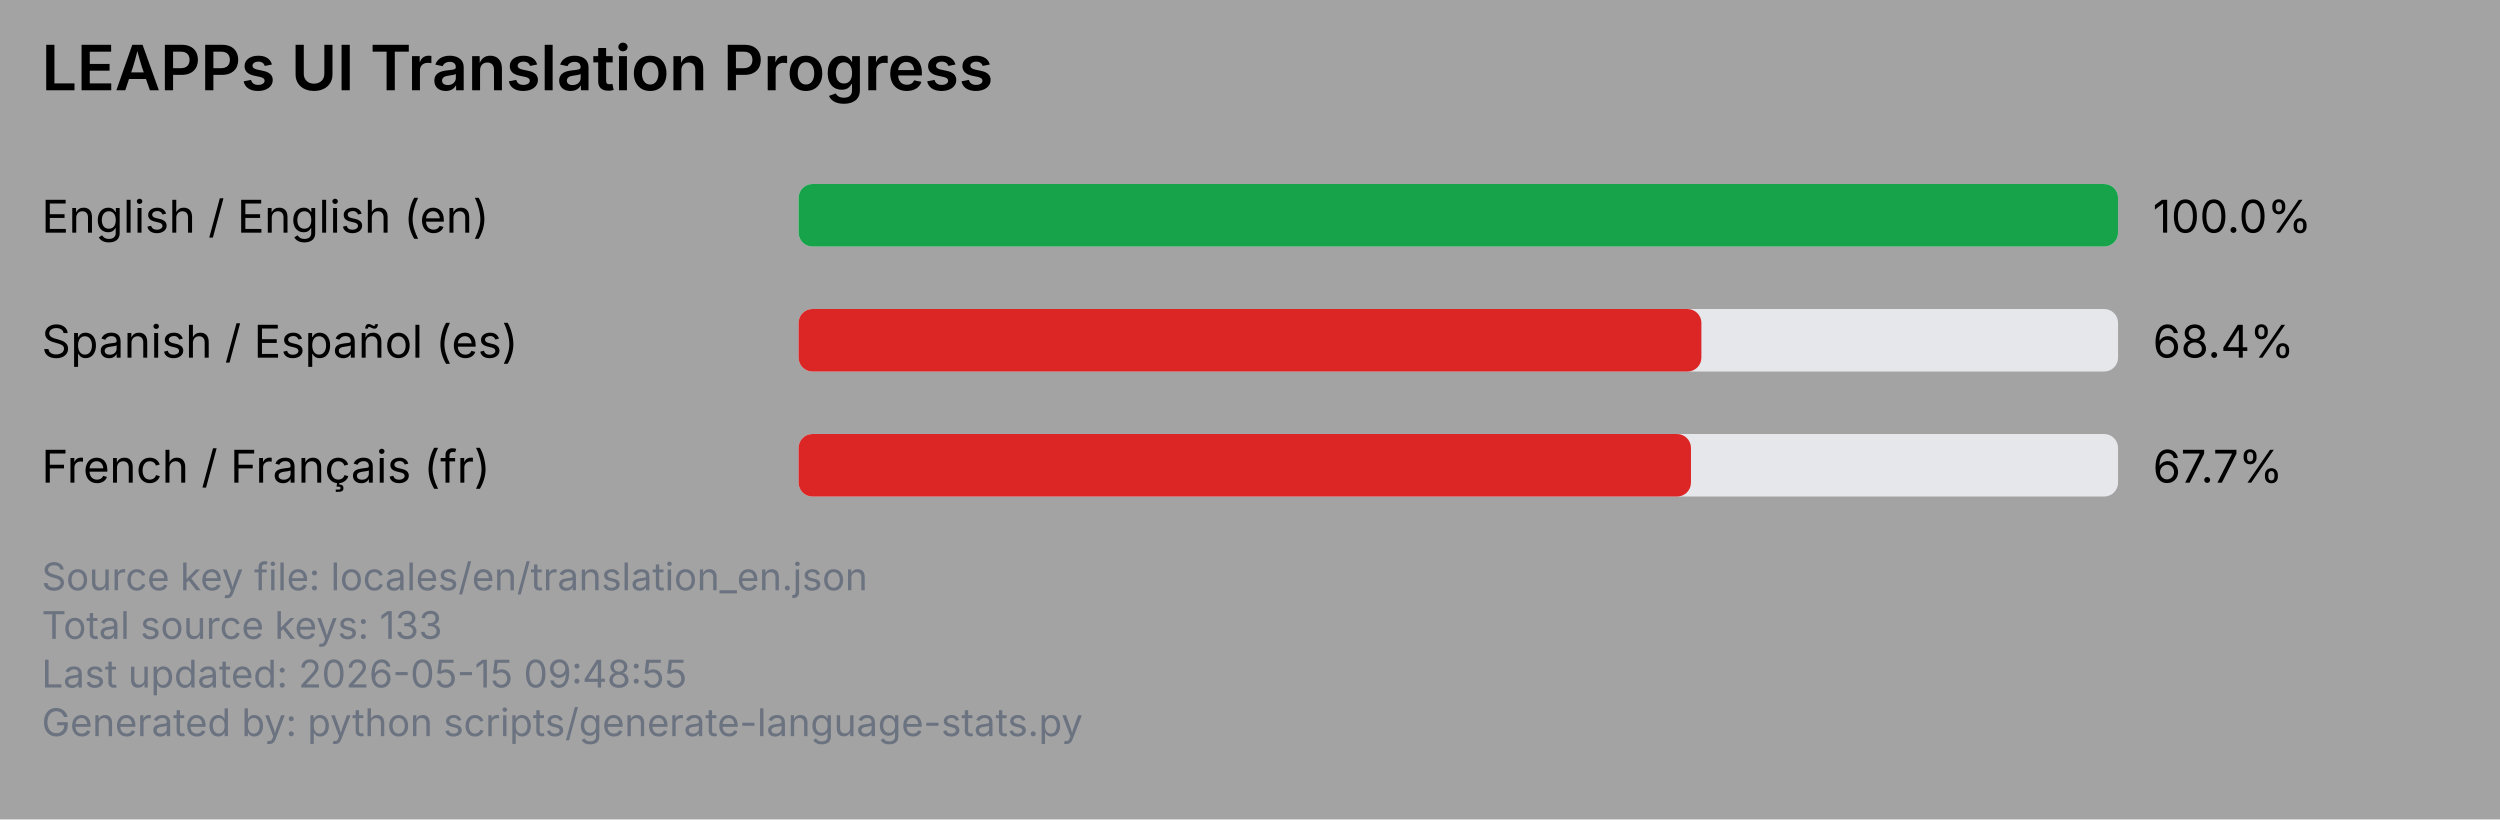
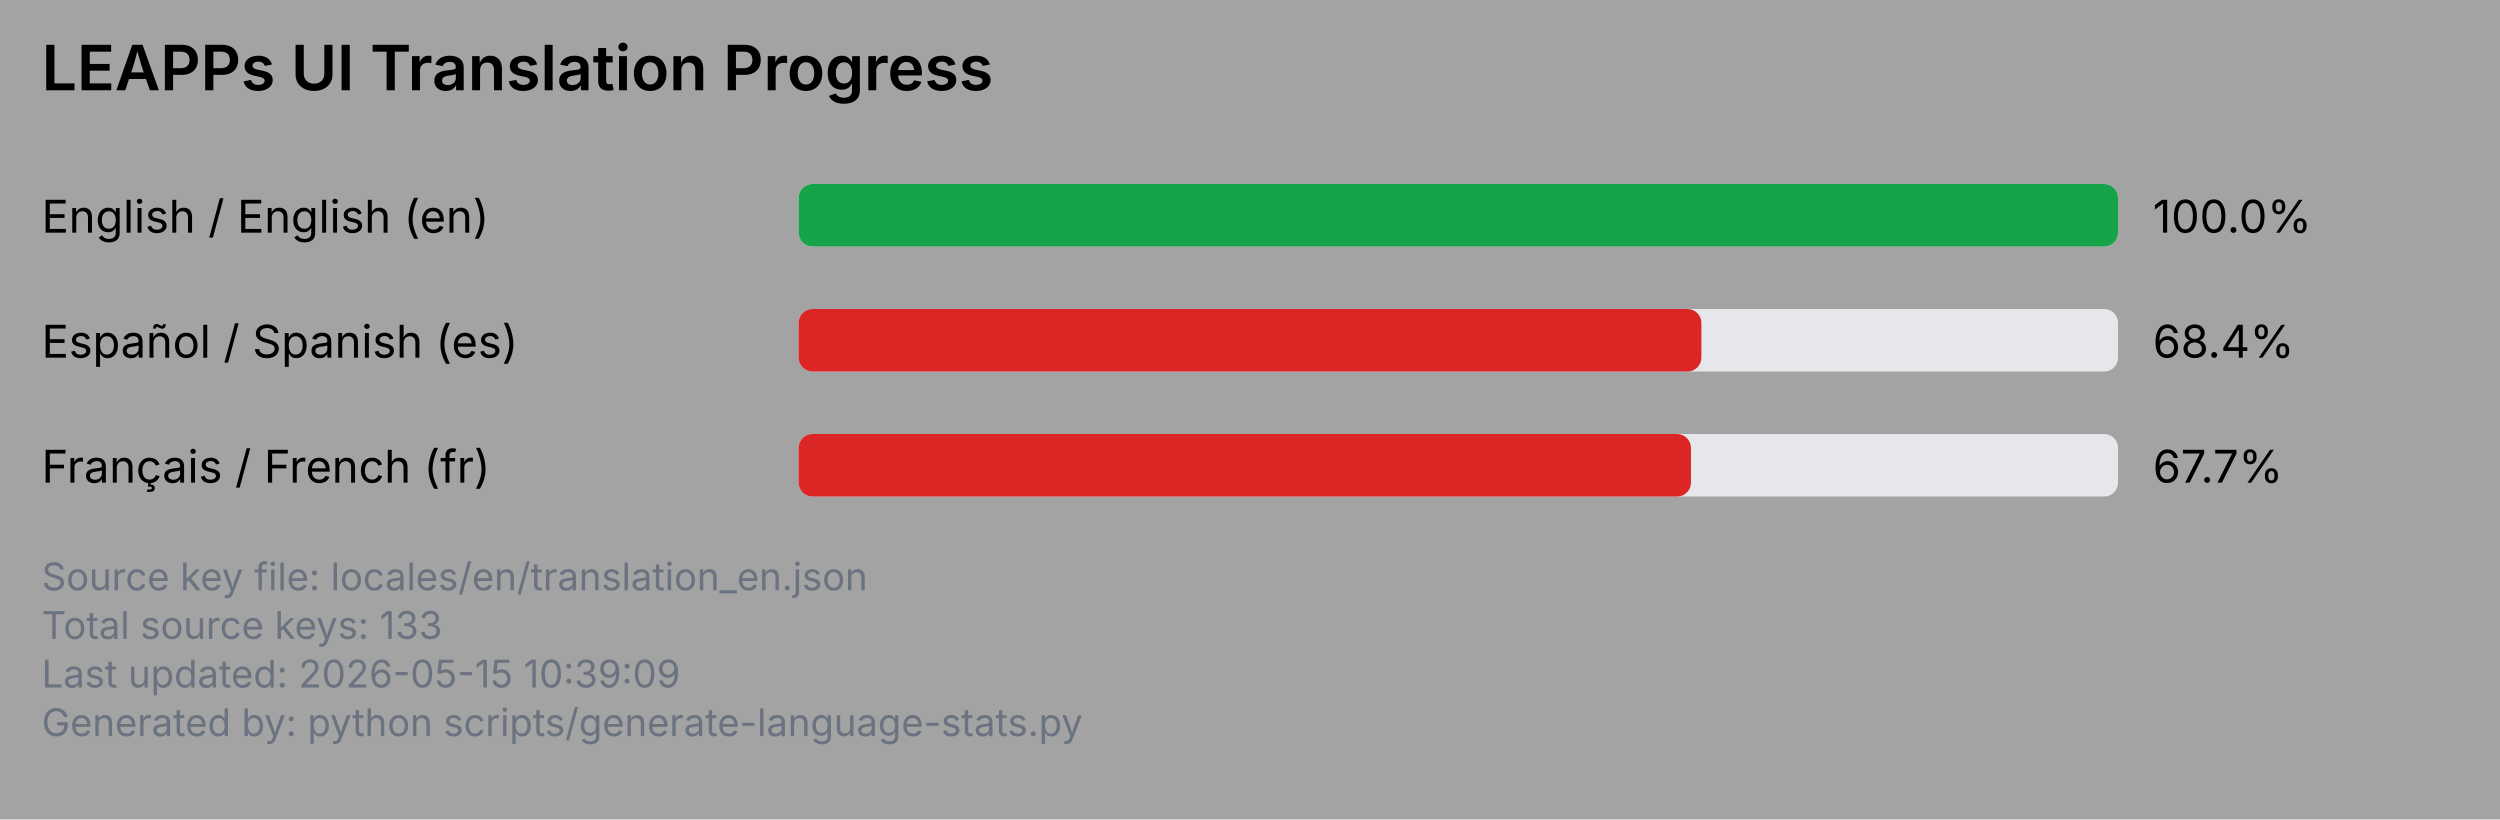
<svg xmlns="http://www.w3.org/2000/svg" viewBox="0 0 720 236" width="720" height="236">
  <rect x="0" y="0" width="720" height="236" fill="#a3a3a3" />
  <text x="12" y="26" font-family="system-ui, -apple-system, Segoe UI, sans-serif" font-size="18" font-weight="600" fill="#000000">LEAPPs UI Translation Progress</text>
  <text x="12" y="67" font-family="system-ui, -apple-system, Segoe UI, sans-serif" font-size="13" fill="#000000">English / English (en)</text>
  <rect x="230" y="53" width="380" height="18" rx="4" ry="4" fill="#e5e7eb" />
  <rect x="230" y="53" width="380" height="18" rx="4" ry="4" fill="#16a34a" />
  <text x="620" y="67" font-family="system-ui, -apple-system, Segoe UI, sans-serif" font-size="13" fill="#000000">100.0%</text>
-   <text x="12" y="103" font-family="system-ui, -apple-system, Segoe UI, sans-serif" font-size="13" fill="#000000">Spanish / Español (es)</text>
+   <text x="12" y="103" font-family="system-ui, -apple-system, Segoe UI, sans-serif" font-size="13" fill="#000000">Español / Spanish (es)</text>
  <rect x="230" y="89" width="380" height="18" rx="4" ry="4" fill="#e5e7eb" />
  <rect x="230" y="89" width="260" height="18" rx="4" ry="4" fill="#dc2626" />
  <text x="620" y="103" font-family="system-ui, -apple-system, Segoe UI, sans-serif" font-size="13" fill="#000000">68.4%</text>
-   <text x="12" y="139" font-family="system-ui, -apple-system, Segoe UI, sans-serif" font-size="13" fill="#000000">French / Français (fr)</text>
+   <text x="12" y="139" font-family="system-ui, -apple-system, Segoe UI, sans-serif" font-size="13" fill="#000000">Français / French (fr)</text>
  <rect x="230" y="125" width="380" height="18" rx="4" ry="4" fill="#e5e7eb" />
  <rect x="230" y="125" width="257" height="18" rx="4" ry="4" fill="#dc2626" />
  <text x="620" y="139" font-family="system-ui, -apple-system, Segoe UI, sans-serif" font-size="13" fill="#000000">67.7%</text>
  <text x="12" y="170" font-family="system-ui, -apple-system, Segoe UI, sans-serif" font-size="11" fill="#6b7280">Source key file: locales/en/translation_en.json</text>
  <text x="12" y="184" font-family="system-ui, -apple-system, Segoe UI, sans-serif" font-size="11" fill="#6b7280">Total source keys: 133</text>
-   <text x="12" y="198" font-family="system-ui, -apple-system, Segoe UI, sans-serif" font-size="11" fill="#6b7280">Last updated: 2026-05-15 09:48:55</text>
+   <text x="12" y="198" font-family="system-ui, -apple-system, Segoe UI, sans-serif" font-size="11" fill="#6b7280">Last updated: 2026-05-15 10:39:09</text>
  <text x="12" y="212" font-family="system-ui, -apple-system, Segoe UI, sans-serif" font-size="11" fill="#6b7280">Generated by: python scripts/generate-language-stats.py</text>
</svg>
